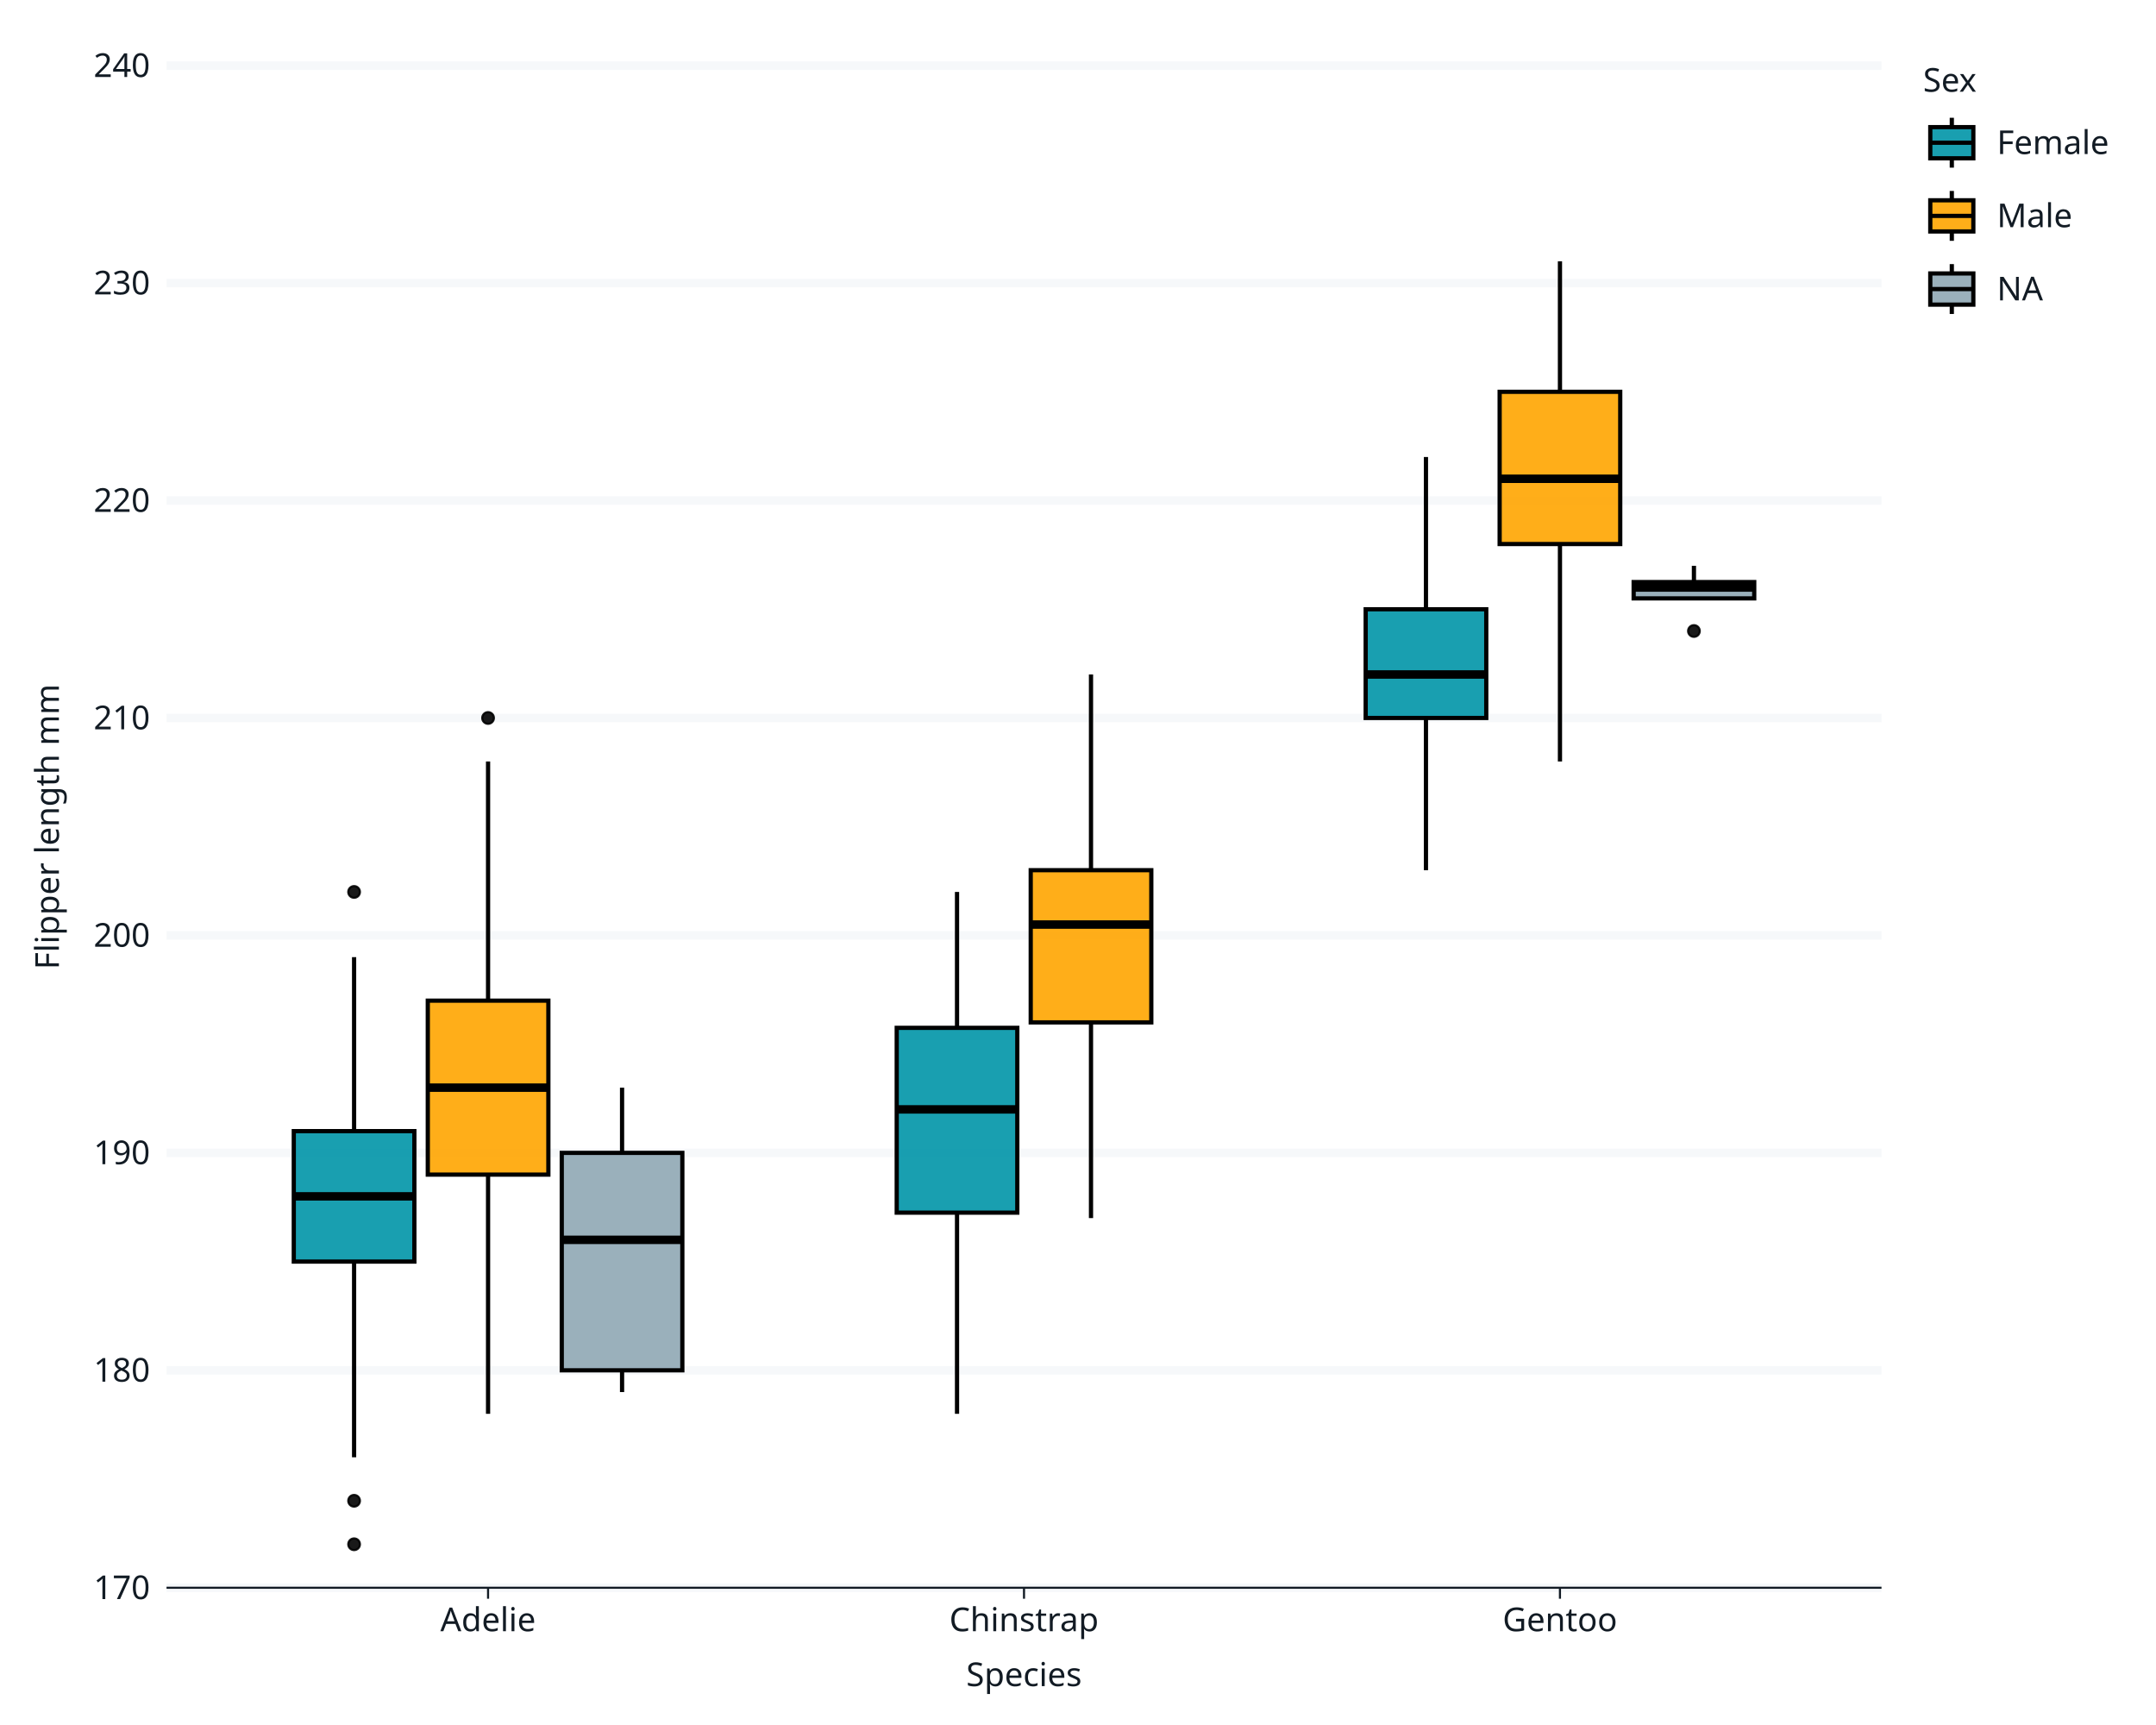
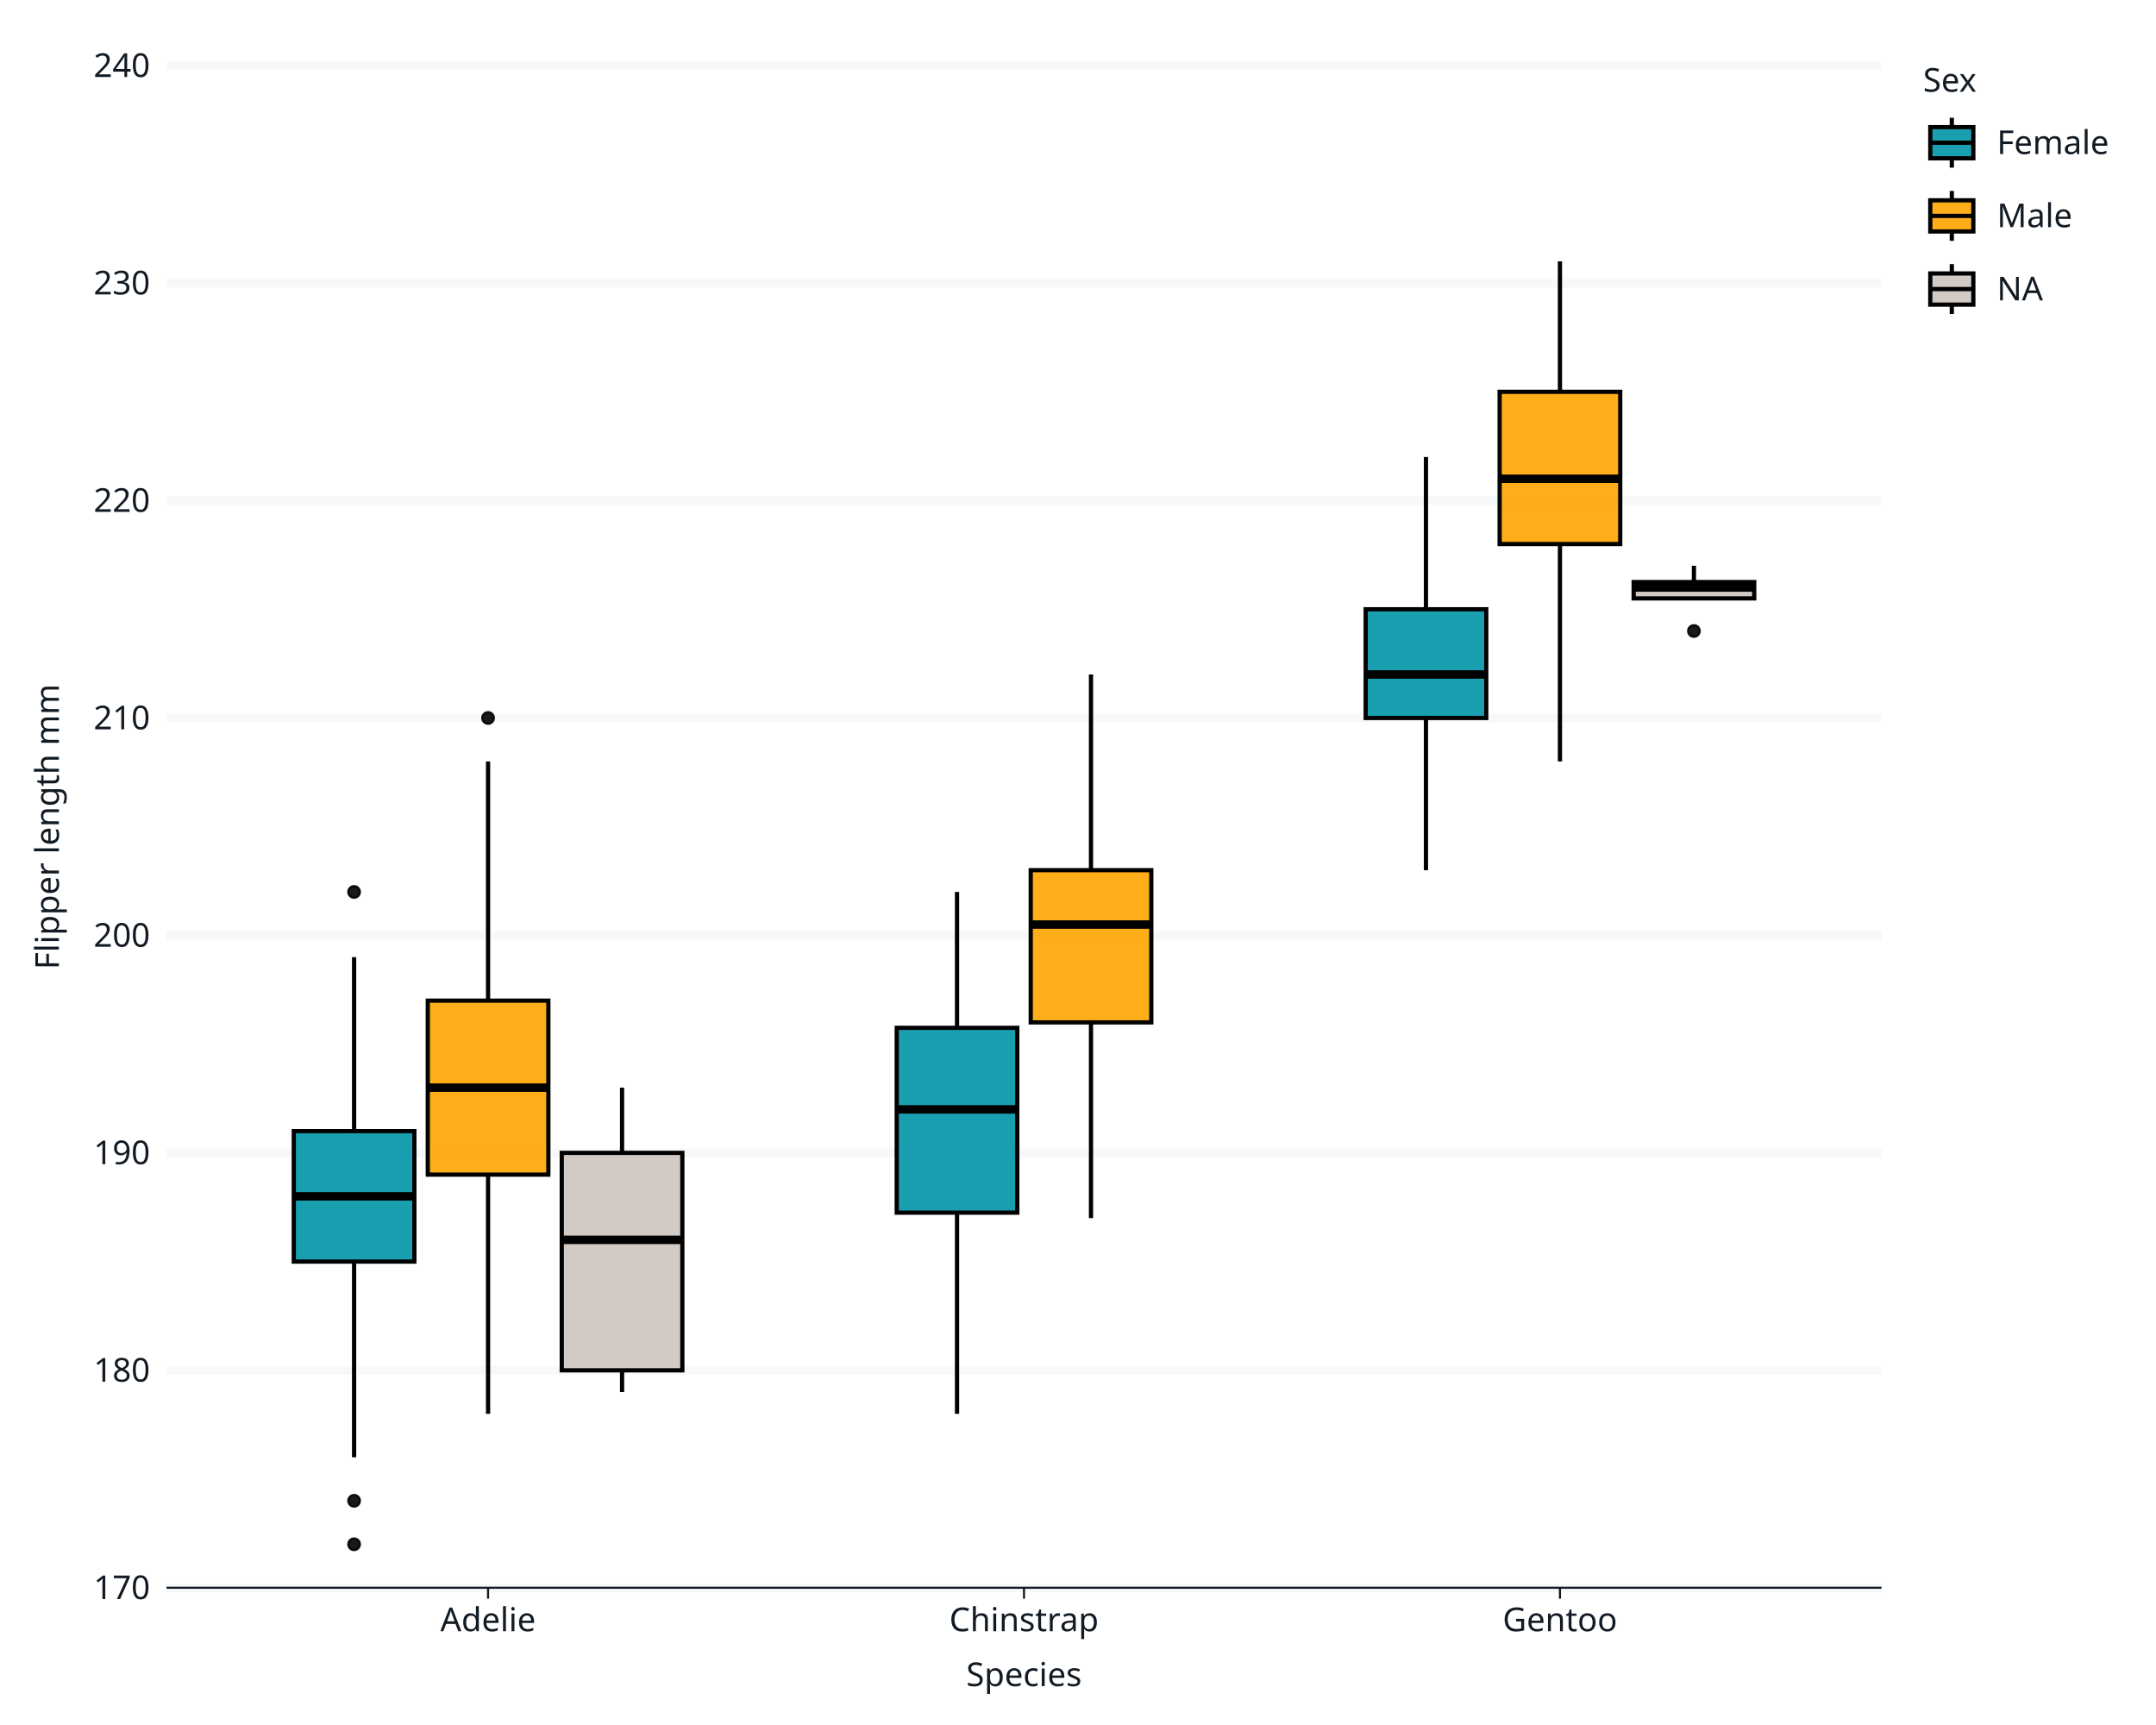
<svg xmlns="http://www.w3.org/2000/svg" class="svglite" data-engine-version="2.0" width="720.00pt" height="576.00pt" viewBox="0 0 720.00 576.00">
  <defs>
    <style type="text/css">
    .svglite line, .svglite polyline, .svglite polygon, .svglite path, .svglite rect, .svglite circle {
      fill: none;
      stroke: #000000;
      stroke-linecap: round;
      stroke-linejoin: round;
      stroke-miterlimit: 10.00;
    }
  </style>
  </defs>
  <rect width="100%" height="100%" style="stroke: none; fill: #FFFFFF;" />
  <defs>
    <clipPath id="cpMC4wMHw3MjAuMDB8MC4wMHw1NzYuMDA=">
      <rect x="0.00" y="0.00" width="720.00" height="576.00" />
    </clipPath>
  </defs>
  <g clip-path="url(#cpMC4wMHw3MjAuMDB8MC4wMHw1NzYuMDA=)">
    <rect x="0.00" y="0.00" width="720.00" height="576.00" style="stroke-width: 1.07; stroke: #FFFFFF; fill: #FFFFFF;" />
    <rect x="55.61" y="21.92" width="572.73" height="508.26" style="stroke-width: 1.07; stroke: #FFFFFF; fill: #FFFFFF;" />
    <polyline points="55.61,530.17 628.33,530.17 " style="stroke-width: 2.84; stroke: #F6F8FA; stroke-linecap: butt;" />
    <polyline points="55.61,457.57 628.33,457.57 " style="stroke-width: 2.84; stroke: #F6F8FA; stroke-linecap: butt;" />
    <polyline points="55.61,384.96 628.33,384.96 " style="stroke-width: 2.84; stroke: #F6F8FA; stroke-linecap: butt;" />
    <polyline points="55.61,312.35 628.33,312.35 " style="stroke-width: 2.84; stroke: #F6F8FA; stroke-linecap: butt;" />
    <polyline points="55.61,239.74 628.33,239.74 " style="stroke-width: 2.84; stroke: #F6F8FA; stroke-linecap: butt;" />
    <polyline points="55.61,167.13 628.33,167.13 " style="stroke-width: 2.84; stroke: #F6F8FA; stroke-linecap: butt;" />
    <polyline points="55.61,94.53 628.33,94.53 " style="stroke-width: 2.84; stroke: #F6F8FA; stroke-linecap: butt;" />
    <polyline points="55.61,21.92 628.33,21.92 " style="stroke-width: 2.84; stroke: #F6F8FA; stroke-linecap: butt;" />
    <circle cx="118.25" cy="501.13" r="1.95" style="stroke-width: 0.71; stroke: #000000; stroke-opacity: 0.90; fill: #000000; fill-opacity: 0.90;" />
    <circle cx="118.25" cy="515.65" r="1.95" style="stroke-width: 0.71; stroke: #000000; stroke-opacity: 0.90; fill: #000000; fill-opacity: 0.90;" />
    <circle cx="118.25" cy="297.83" r="1.95" style="stroke-width: 0.71; stroke: #000000; stroke-opacity: 0.90; fill: #000000; fill-opacity: 0.90;" />
    <line x1="118.25" y1="377.70" x2="118.25" y2="319.61" style="stroke-width: 1.41; stroke-linecap: butt;" />
    <line x1="118.25" y1="421.26" x2="118.25" y2="486.61" style="stroke-width: 1.41; stroke-linecap: butt;" />
    <polygon points="98.11,377.70 98.11,421.26 138.38,421.26 138.38,377.70 98.11,377.70 " style="stroke-width: 1.41; stroke-linecap: butt; stroke-linejoin: miter; fill: #0095A8; fill-opacity: 0.90;" />
    <line x1="98.11" y1="399.48" x2="138.38" y2="399.48" style="stroke-width: 2.82; stroke-linecap: butt; stroke-linejoin: miter;" />
    <circle cx="162.99" cy="239.74" r="1.95" style="stroke-width: 0.71; stroke: #000000; stroke-opacity: 0.90; fill: #000000; fill-opacity: 0.90;" />
    <line x1="162.99" y1="334.13" x2="162.99" y2="254.26" style="stroke-width: 1.41; stroke-linecap: butt;" />
    <line x1="162.99" y1="392.22" x2="162.99" y2="472.09" style="stroke-width: 1.41; stroke-linecap: butt;" />
    <polygon points="142.86,334.13 142.86,392.22 183.13,392.22 183.13,334.13 142.86,334.13 " style="stroke-width: 1.41; stroke-linecap: butt; stroke-linejoin: miter; fill: #FFA600; fill-opacity: 0.90;" />
    <line x1="142.86" y1="363.18" x2="183.13" y2="363.18" style="stroke-width: 2.82; stroke-linecap: butt; stroke-linejoin: miter;" />
    <line x1="207.74" y1="384.96" x2="207.74" y2="363.18" style="stroke-width: 1.41; stroke-linecap: butt;" />
    <line x1="207.74" y1="457.57" x2="207.74" y2="464.83" style="stroke-width: 1.41; stroke-linecap: butt;" />
-     <polygon points="187.60,384.96 187.60,457.57 227.87,457.57 227.87,384.96 187.60,384.96 " style="stroke-width: 1.41; stroke-linecap: butt; stroke-linejoin: miter; fill: #8FA8B4; fill-opacity: 0.90;" />
+     <polygon points="187.60,384.96 187.60,457.57 227.87,457.57 227.87,384.96 187.60,384.96 " style="stroke-width: 1.41; stroke-linecap: butt; stroke-linejoin: miter; fill: #CDC5BF; fill-opacity: 0.90;" />
    <line x1="187.60" y1="414.00" x2="227.87" y2="414.00" style="stroke-width: 2.82; stroke-linecap: butt; stroke-linejoin: miter;" />
    <line x1="319.60" y1="343.21" x2="319.60" y2="297.83" style="stroke-width: 1.41; stroke-linecap: butt;" />
    <line x1="319.60" y1="404.92" x2="319.60" y2="472.09" style="stroke-width: 1.41; stroke-linecap: butt;" />
    <polygon points="299.46,343.21 299.46,404.92 339.73,404.92 339.73,343.21 299.46,343.21 " style="stroke-width: 1.41; stroke-linecap: butt; stroke-linejoin: miter; fill: #0095A8; fill-opacity: 0.90;" />
    <line x1="299.46" y1="370.44" x2="339.73" y2="370.44" style="stroke-width: 2.82; stroke-linecap: butt; stroke-linejoin: miter;" />
    <line x1="364.34" y1="290.57" x2="364.34" y2="225.22" style="stroke-width: 1.41; stroke-linecap: butt;" />
    <line x1="364.34" y1="341.39" x2="364.34" y2="406.74" style="stroke-width: 1.41; stroke-linecap: butt;" />
    <polygon points="344.21,290.57 344.21,341.39 384.48,341.39 384.48,290.57 344.21,290.57 " style="stroke-width: 1.41; stroke-linecap: butt; stroke-linejoin: miter; fill: #FFA600; fill-opacity: 0.90;" />
    <line x1="344.21" y1="308.72" x2="384.48" y2="308.72" style="stroke-width: 2.82; stroke-linecap: butt; stroke-linejoin: miter;" />
    <line x1="476.20" y1="203.44" x2="476.20" y2="152.61" style="stroke-width: 1.41; stroke-linecap: butt;" />
    <line x1="476.20" y1="239.74" x2="476.20" y2="290.57" style="stroke-width: 1.41; stroke-linecap: butt;" />
    <polygon points="456.07,203.44 456.07,239.74 496.34,239.74 496.34,203.44 456.07,203.44 " style="stroke-width: 1.41; stroke-linecap: butt; stroke-linejoin: miter; fill: #0095A8; fill-opacity: 0.90;" />
    <line x1="456.07" y1="225.22" x2="496.34" y2="225.22" style="stroke-width: 2.82; stroke-linecap: butt; stroke-linejoin: miter;" />
    <line x1="520.95" y1="130.83" x2="520.95" y2="87.26" style="stroke-width: 1.41; stroke-linecap: butt;" />
    <line x1="520.95" y1="181.66" x2="520.95" y2="254.26" style="stroke-width: 1.41; stroke-linecap: butt;" />
    <polygon points="500.81,130.83 500.81,181.66 541.08,181.66 541.08,130.83 500.81,130.83 " style="stroke-width: 1.41; stroke-linecap: butt; stroke-linejoin: miter; fill: #FFA600; fill-opacity: 0.90;" />
    <line x1="500.81" y1="159.87" x2="541.08" y2="159.87" style="stroke-width: 2.82; stroke-linecap: butt; stroke-linejoin: miter;" />
    <circle cx="565.69" cy="210.70" r="1.95" style="stroke-width: 0.71; stroke: #000000; stroke-opacity: 0.90; fill: #000000; fill-opacity: 0.90;" />
    <line x1="565.69" y1="194.36" x2="565.69" y2="188.92" style="stroke-width: 1.41; stroke-linecap: butt;" />
    <line x1="565.69" y1="199.81" x2="565.69" y2="199.81" style="stroke-width: 1.41; stroke-linecap: butt;" />
-     <polygon points="545.56,194.36 545.56,199.81 585.83,199.81 585.83,194.36 545.56,194.36 " style="stroke-width: 1.41; stroke-linecap: butt; stroke-linejoin: miter; fill: #8FA8B4; fill-opacity: 0.90;" />
+     <polygon points="545.56,194.36 545.56,199.81 585.83,199.81 585.83,194.36 545.56,194.36 " style="stroke-width: 1.41; stroke-linecap: butt; stroke-linejoin: miter; fill: #CDC5BF; fill-opacity: 0.90;" />
    <line x1="545.56" y1="196.18" x2="585.83" y2="196.18" style="stroke-width: 2.82; stroke-linecap: butt; stroke-linejoin: miter;" />
    <text x="50.13" y="533.96" text-anchor="end" style="font-size: 11.00px; fill: #121B24; font-family: sans;" textLength="18.35px" lengthAdjust="spacingAndGlyphs">170</text>
    <text x="50.13" y="461.35" text-anchor="end" style="font-size: 11.00px; fill: #121B24; font-family: sans;" textLength="18.35px" lengthAdjust="spacingAndGlyphs">180</text>
    <text x="50.13" y="388.74" text-anchor="end" style="font-size: 11.00px; fill: #121B24; font-family: sans;" textLength="18.35px" lengthAdjust="spacingAndGlyphs">190</text>
    <text x="50.13" y="316.13" text-anchor="end" style="font-size: 11.00px; fill: #121B24; font-family: sans;" textLength="18.35px" lengthAdjust="spacingAndGlyphs">200</text>
    <text x="50.13" y="243.53" text-anchor="end" style="font-size: 11.00px; fill: #121B24; font-family: sans;" textLength="18.35px" lengthAdjust="spacingAndGlyphs">210</text>
    <text x="50.13" y="170.92" text-anchor="end" style="font-size: 11.00px; fill: #121B24; font-family: sans;" textLength="18.35px" lengthAdjust="spacingAndGlyphs">220</text>
    <text x="50.13" y="98.31" text-anchor="end" style="font-size: 11.00px; fill: #121B24; font-family: sans;" textLength="18.35px" lengthAdjust="spacingAndGlyphs">230</text>
    <text x="50.13" y="25.70" text-anchor="end" style="font-size: 11.00px; fill: #121B24; font-family: sans;" textLength="18.35px" lengthAdjust="spacingAndGlyphs">240</text>
    <polyline points="55.61,530.17 628.33,530.17 " style="stroke-width: 0.70; stroke: #121B24; stroke-linecap: butt;" />
    <polyline points="162.99,533.83 162.99,530.17 " style="stroke-width: 0.70; stroke: #121B24; stroke-linecap: butt;" />
    <polyline points="341.97,533.83 341.97,530.17 " style="stroke-width: 0.70; stroke: #121B24; stroke-linecap: butt;" />
    <polyline points="520.95,533.83 520.95,530.17 " style="stroke-width: 0.70; stroke: #121B24; stroke-linecap: butt;" />
    <text x="162.99" y="544.68" text-anchor="middle" style="font-size: 11.00px; fill: #121B24; font-family: sans;" textLength="30.58px" lengthAdjust="spacingAndGlyphs">Adelie</text>
    <text x="341.97" y="544.68" text-anchor="middle" style="font-size: 11.00px; fill: #121B24; font-family: sans;" textLength="47.08px" lengthAdjust="spacingAndGlyphs">Chinstrap</text>
    <text x="520.95" y="544.68" text-anchor="middle" style="font-size: 11.00px; fill: #121B24; font-family: sans;" textLength="36.09px" lengthAdjust="spacingAndGlyphs">Gentoo</text>
    <text x="341.97" y="563.02" text-anchor="middle" style="font-size: 11.00px; fill: #121B24; font-family: sans;" textLength="39.14px" lengthAdjust="spacingAndGlyphs">Species</text>
    <text transform="translate(19.67,276.05) rotate(-90)" text-anchor="middle" style="font-size: 11.00px; fill: #121B24; font-family: sans;" textLength="88.04px" lengthAdjust="spacingAndGlyphs">Flipper length mm</text>
    <rect x="634.00" y="21.92" width="64.08" height="93.22" style="stroke-width: 1.07; stroke: #FFFFFF; fill: #FFFFFF;" />
    <text x="642.22" y="30.63" style="font-size: 11.00px; fill: #121B24; font-family: sans;" textLength="18.96px" lengthAdjust="spacingAndGlyphs">Sex</text>
    <rect x="642.22" y="37.25" width="19.18" height="20.81" style="stroke-width: 1.07; stroke: #FFFFFF; fill: #FFFFFF;" />
    <polyline points="651.81,55.98 651.81,52.86 " style="stroke-width: 1.41; stroke-linecap: butt; stroke-linejoin: miter;" />
    <polyline points="651.81,42.45 651.81,39.33 " style="stroke-width: 1.41; stroke-linecap: butt; stroke-linejoin: miter;" />
    <rect x="644.62" y="42.45" width="14.38" height="10.41" style="stroke-width: 1.41; stroke-linecap: butt; stroke-linejoin: miter; fill: #0095A8; fill-opacity: 0.90;" />
    <polyline points="644.62,47.66 659.00,47.66 " style="stroke-width: 1.41; stroke-linecap: butt; stroke-linejoin: miter;" />
    <rect x="642.22" y="61.68" width="19.18" height="20.81" style="stroke-width: 1.07; stroke: #FFFFFF; fill: #FFFFFF;" />
    <polyline points="651.81,80.41 651.81,77.29 " style="stroke-width: 1.41; stroke-linecap: butt; stroke-linejoin: miter;" />
    <polyline points="651.81,66.88 651.81,63.76 " style="stroke-width: 1.41; stroke-linecap: butt; stroke-linejoin: miter;" />
    <rect x="644.62" y="66.88" width="14.38" height="10.41" style="stroke-width: 1.41; stroke-linecap: butt; stroke-linejoin: miter; fill: #FFA600; fill-opacity: 0.90;" />
    <polyline points="644.62,72.09 659.00,72.09 " style="stroke-width: 1.41; stroke-linecap: butt; stroke-linejoin: miter;" />
    <rect x="642.22" y="86.11" width="19.18" height="20.81" style="stroke-width: 1.07; stroke: #FFFFFF; fill: #FFFFFF;" />
    <polyline points="651.81,104.84 651.81,101.72 " style="stroke-width: 1.41; stroke-linecap: butt; stroke-linejoin: miter;" />
    <polyline points="651.81,91.31 651.81,88.19 " style="stroke-width: 1.41; stroke-linecap: butt; stroke-linejoin: miter;" />
-     <rect x="644.62" y="91.31" width="14.38" height="10.41" style="stroke-width: 1.41; stroke-linecap: butt; stroke-linejoin: miter; fill: #8FA8B4; fill-opacity: 0.90;" />
+     <rect x="644.62" y="91.31" width="14.38" height="10.41" style="stroke-width: 1.41; stroke-linecap: butt; stroke-linejoin: miter; fill: #CDC5BF; fill-opacity: 0.90;" />
    <polyline points="644.62,96.52 659.00,96.52 " style="stroke-width: 1.41; stroke-linecap: butt; stroke-linejoin: miter;" />
    <text x="666.88" y="51.44" style="font-size: 11.00px; fill: #121B24; font-family: sans;" textLength="36.68px" lengthAdjust="spacingAndGlyphs">Female</text>
    <text x="666.88" y="75.87" style="font-size: 11.00px; fill: #121B24; font-family: sans;" textLength="23.85px" lengthAdjust="spacingAndGlyphs">Male</text>
    <text x="666.88" y="100.30" style="font-size: 11.00px; fill: #121B24; font-family: sans;" textLength="15.29px" lengthAdjust="spacingAndGlyphs">NA</text>
  </g>
</svg>
